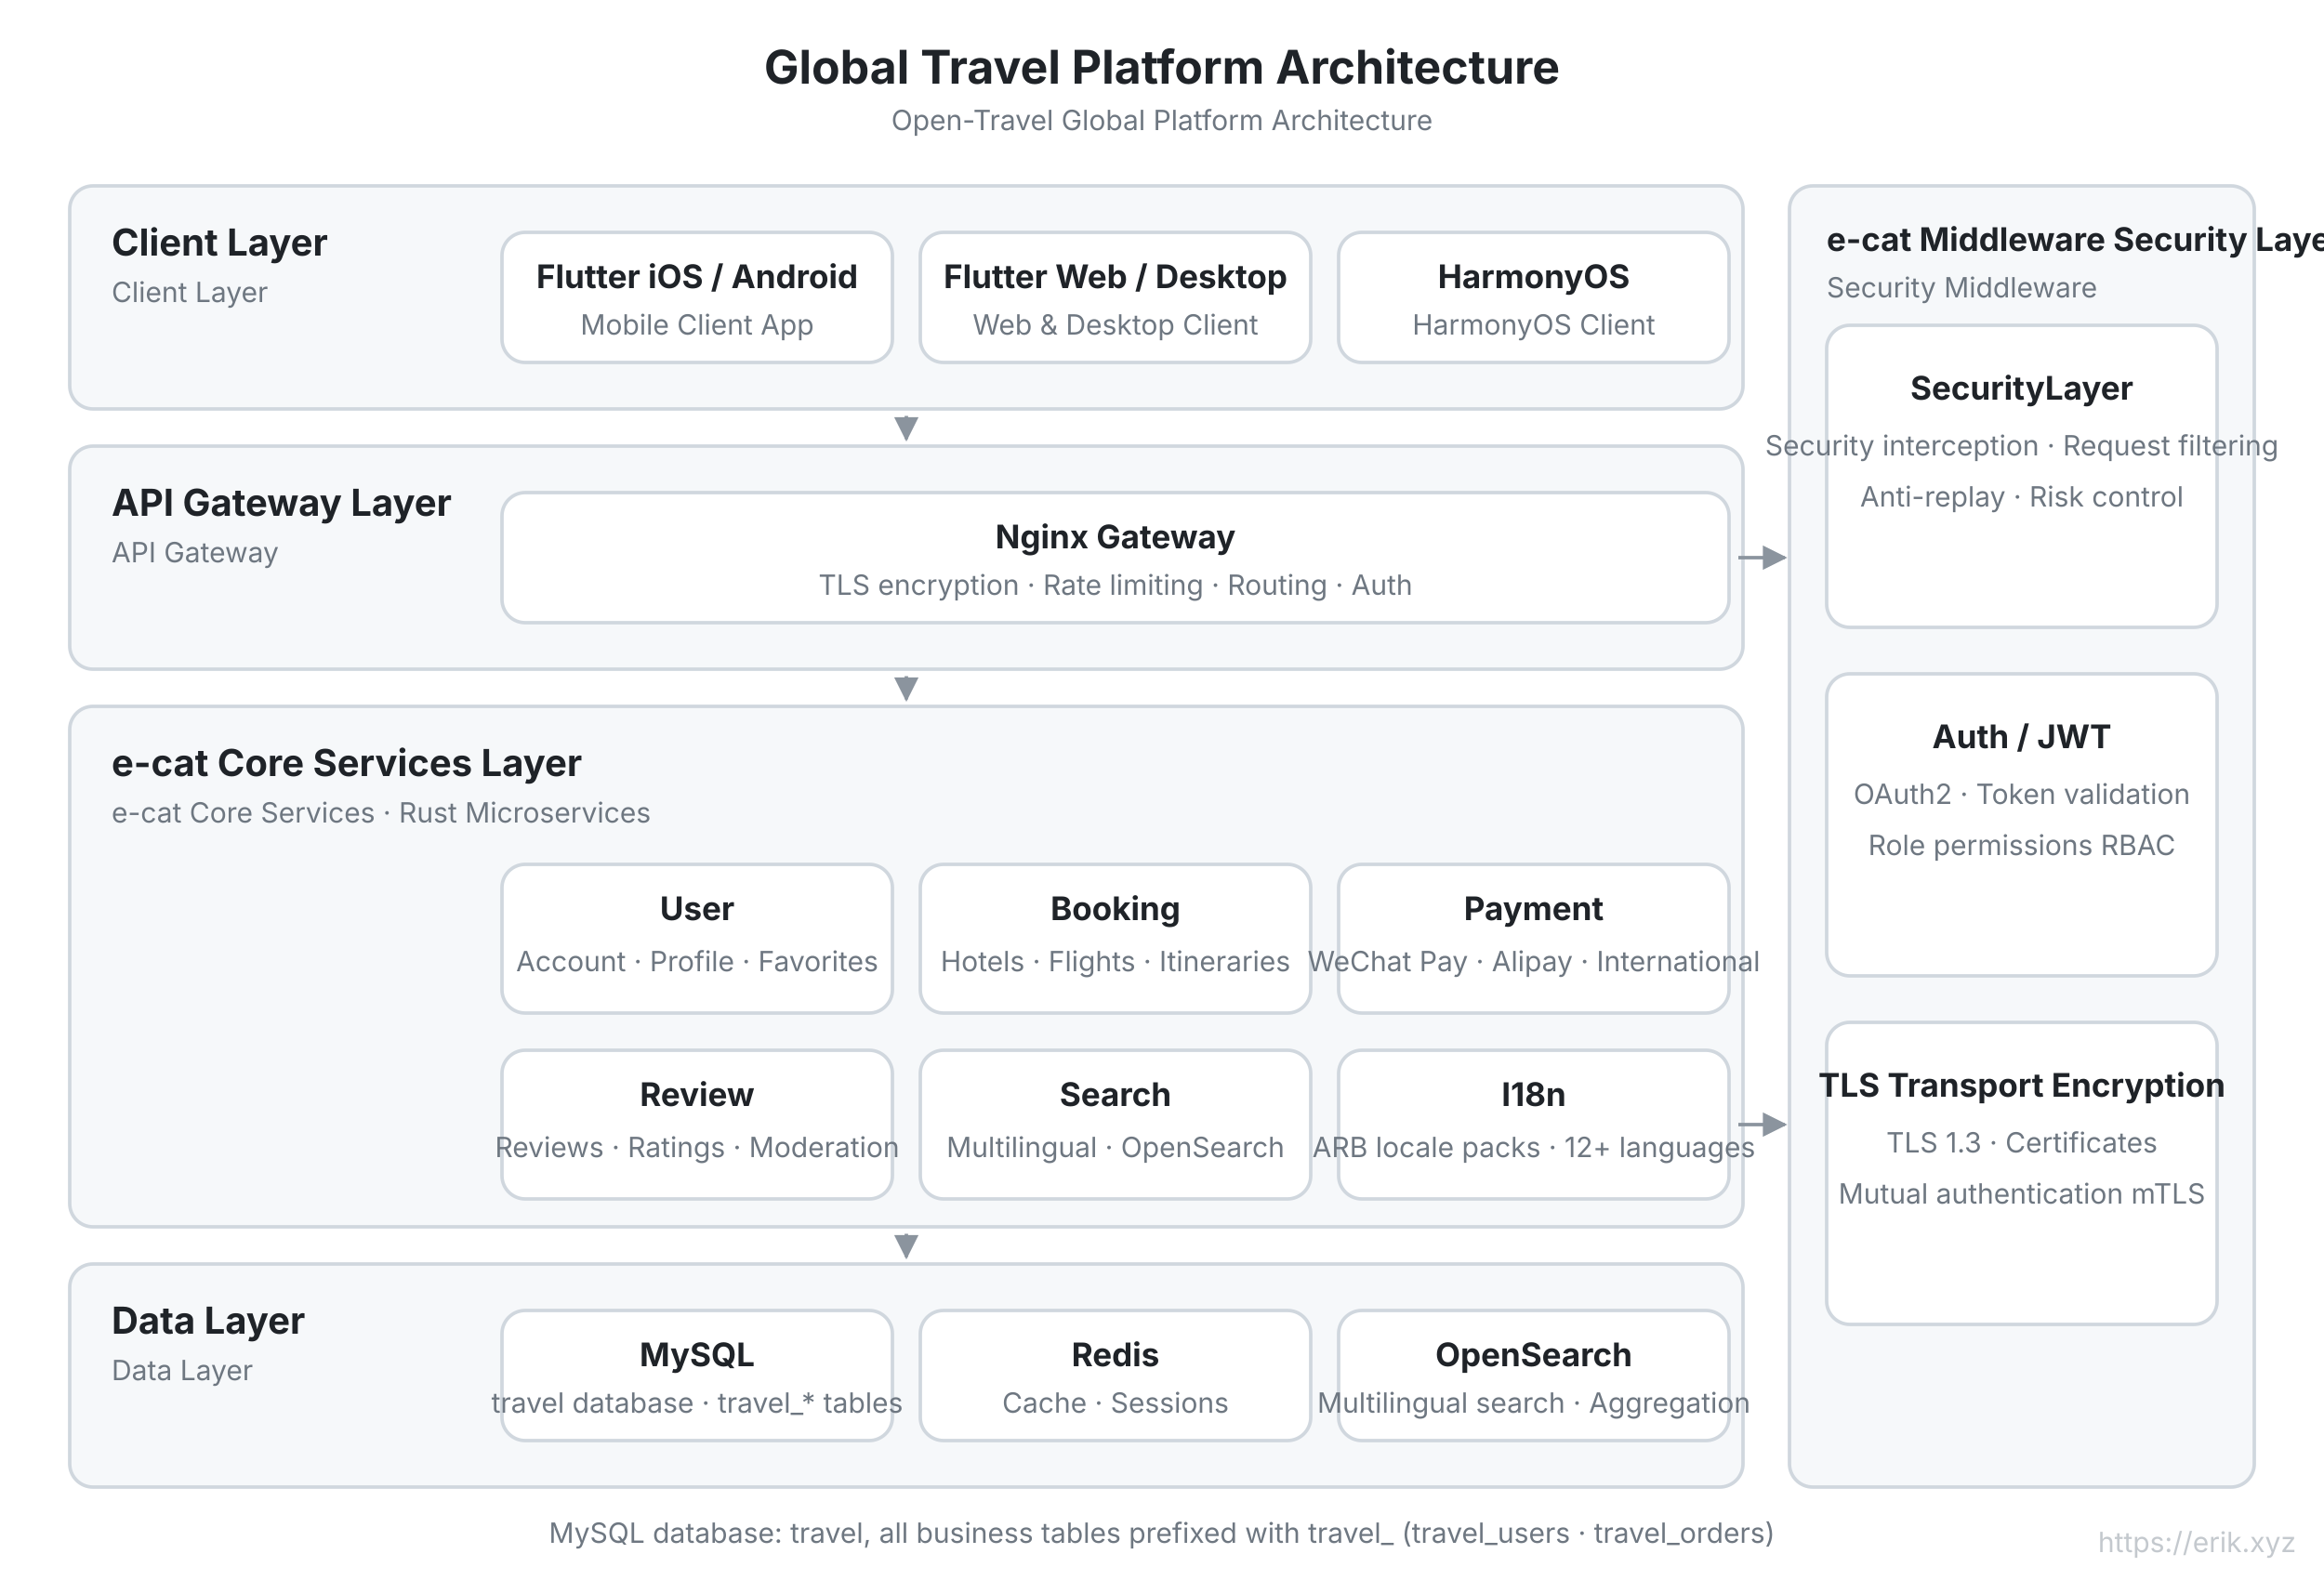
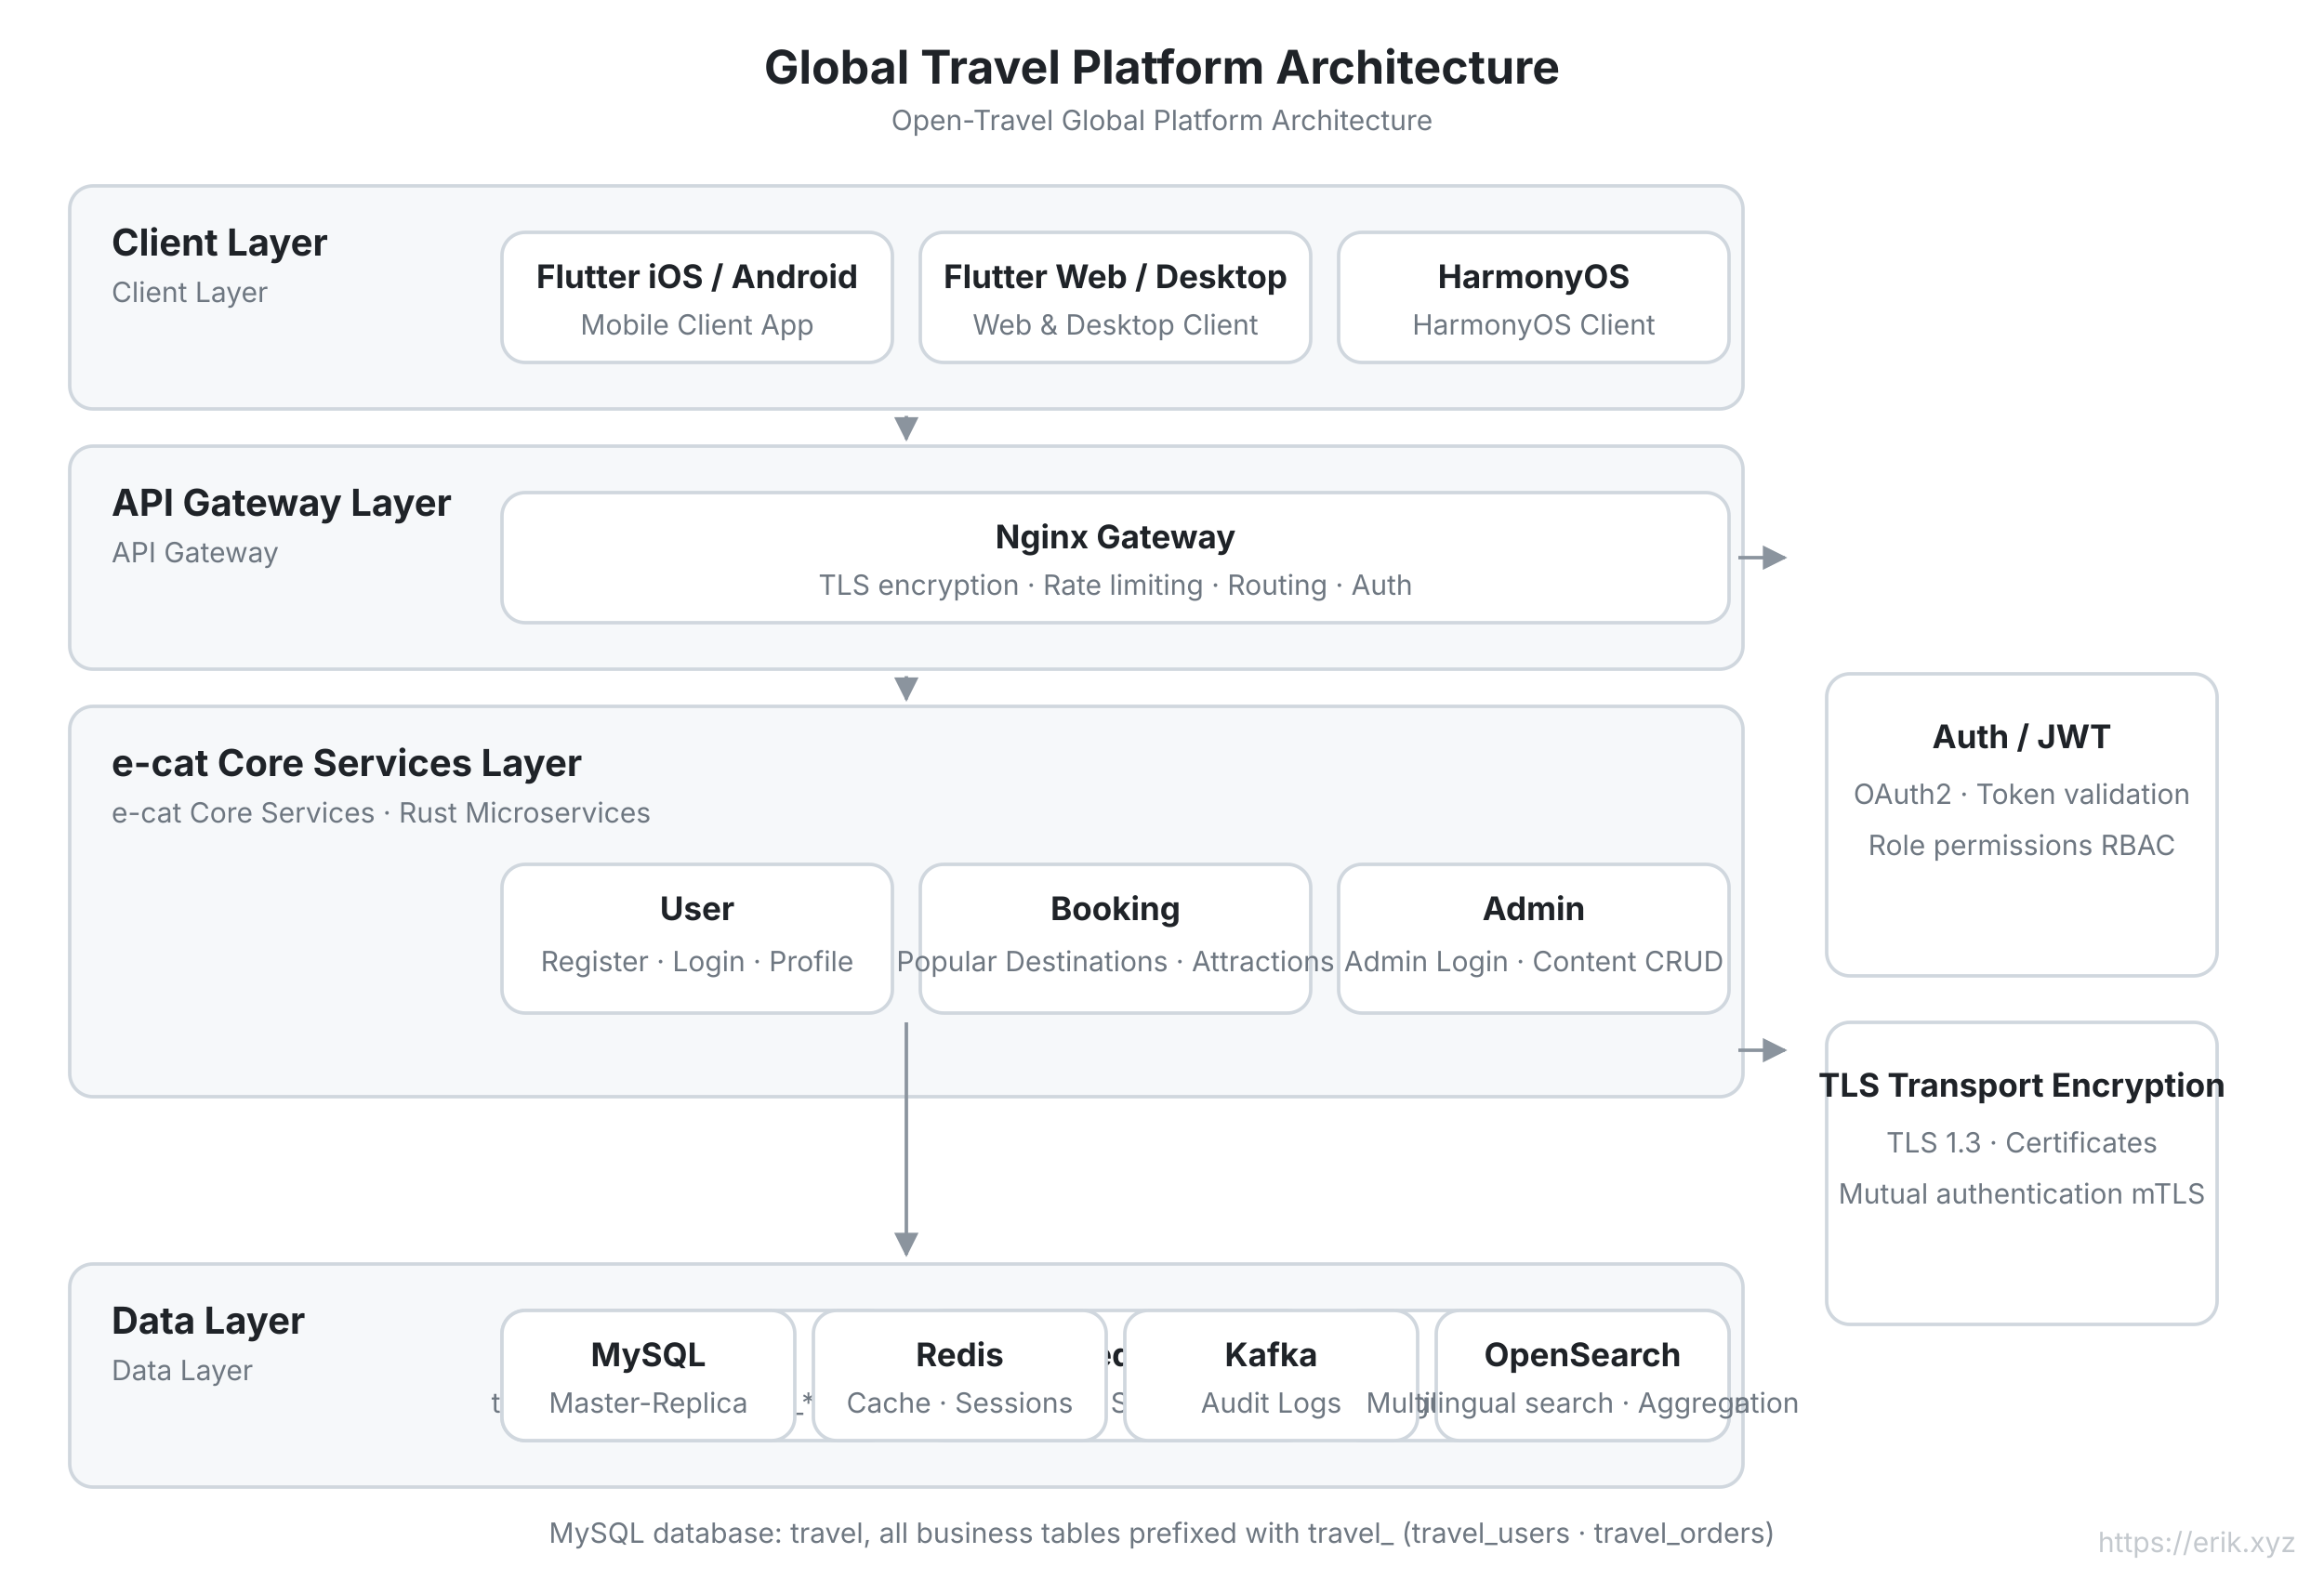
<svg xmlns="http://www.w3.org/2000/svg" width="1000" height="680" viewBox="0 0 1000 680">
  <defs>
    <marker id="arrow" viewBox="0 0 10 10" refX="9" refY="5" markerWidth="7" markerHeight="7" orient="auto-start-reverse">
      <path d="M 0 0 L 10 5 L 0 10 z" fill="#8b949e" />
    </marker>
    <style>
      text { font-family: system-ui, -apple-system, 'Segoe UI', sans-serif; }
      .t-title { font-size: 20px; font-weight: 700; fill: #1f2328; }
      .t-sub  { font-size: 12px; fill: #6e7781; }
      .t-h    { font-size: 16px; font-weight: 700; fill: #1f2328; }
      .t-h2   { font-size: 14px; font-weight: 700; fill: #1f2328; }
      .t-m    { font-size: 14px; font-weight: 700; fill: #1f2328; }
      .t-s    { font-size: 12px; fill: #6e7781; }
      .panel  { fill: #f6f8fa; stroke: #d0d7de; stroke-width: 1.5; rx: 10; }
      .box    { fill: #ffffff; stroke: #d0d7de; stroke-width: 1.5; rx: 10; }
      .arrow  { stroke: #8b949e; stroke-width: 1.5; marker-end: url(#arrow); }
    </style>
  </defs>
  <rect width="1000" height="680" fill="#ffffff" />
  <text x="500" y="36" text-anchor="middle" class="t-title">Global Travel Platform Architecture</text>
  <text x="500" y="56" text-anchor="middle" class="t-sub">Open-Travel Global Platform Architecture</text>
  <rect x="30" y="80" width="720" height="96" class="panel" />
  <text x="48" y="110" class="t-h">Client Layer</text>
  <text x="48" y="130" class="t-s">Client Layer</text>
  <rect x="216" y="100" width="168" height="56" class="box" />
  <text x="300" y="124" text-anchor="middle" class="t-m">Flutter iOS / Android</text>
  <text x="300" y="144" text-anchor="middle" class="t-s">Mobile Client App</text>
  <rect x="396" y="100" width="168" height="56" class="box" />
  <text x="480" y="124" text-anchor="middle" class="t-m">Flutter Web / Desktop</text>
  <text x="480" y="144" text-anchor="middle" class="t-s">Web &amp; Desktop Client</text>
  <rect x="576" y="100" width="168" height="56" class="box" />
  <text x="660" y="124" text-anchor="middle" class="t-m">HarmonyOS</text>
  <text x="660" y="144" text-anchor="middle" class="t-s">HarmonyOS Client</text>
  <rect x="30" y="192" width="720" height="96" class="panel" />
  <text x="48" y="222" class="t-h">API Gateway Layer</text>
  <text x="48" y="242" class="t-s">API Gateway</text>
  <rect x="216" y="212" width="528" height="56" class="box" />
  <text x="480" y="236" text-anchor="middle" class="t-m">Nginx Gateway</text>
  <text x="480" y="256" text-anchor="middle" class="t-s">TLS encryption · Rate limiting · Routing · Auth</text>
-   <rect x="30" y="304" width="720" height="224" class="panel" />
+   <rect x="30" y="304" width="720" height="168" class="panel" />
  <text x="48" y="334" class="t-h">e-cat Core Services Layer</text>
  <text x="48" y="354" class="t-s">e-cat Core Services · Rust Microservices</text>
  <rect x="216" y="372" width="168" height="64" class="box" />
  <text x="300" y="396" text-anchor="middle" class="t-m">User</text>
-   <text x="300" y="418" text-anchor="middle" class="t-s">Account · Profile · Favorites</text>
+   <text x="300" y="418" text-anchor="middle" class="t-s">Register · Login · Profile</text>
  <rect x="396" y="372" width="168" height="64" class="box" />
  <text x="480" y="396" text-anchor="middle" class="t-m">Booking</text>
-   <text x="480" y="418" text-anchor="middle" class="t-s">Hotels · Flights · Itineraries</text>
+   <text x="480" y="418" text-anchor="middle" class="t-s">Popular Destinations · Attractions</text>
  <rect x="576" y="372" width="168" height="64" class="box" />
-   <text x="660" y="396" text-anchor="middle" class="t-m">Payment</text>
-   <text x="660" y="418" text-anchor="middle" class="t-s">WeChat Pay · Alipay · International</text>
-   <rect x="216" y="452" width="168" height="64" class="box" />
-   <text x="300" y="476" text-anchor="middle" class="t-m">Review</text>
-   <text x="300" y="498" text-anchor="middle" class="t-s">Reviews · Ratings · Moderation</text>
-   <rect x="396" y="452" width="168" height="64" class="box" />
-   <text x="480" y="476" text-anchor="middle" class="t-m">Search</text>
-   <text x="480" y="498" text-anchor="middle" class="t-s">Multilingual · OpenSearch</text>
-   <rect x="576" y="452" width="168" height="64" class="box" />
-   <text x="660" y="476" text-anchor="middle" class="t-m">I18n</text>
-   <text x="660" y="498" text-anchor="middle" class="t-s">ARB locale packs · 12+ languages</text>
+   <text x="660" y="396" text-anchor="middle" class="t-m">Admin</text>
+   <text x="660" y="418" text-anchor="middle" class="t-s">Admin Login · Content CRUD</text>
  <rect x="30" y="544" width="720" height="96" class="panel" />
  <text x="48" y="574" class="t-h">Data Layer</text>
  <text x="48" y="594" class="t-s">Data Layer</text>
  <rect x="216" y="564" width="168" height="56" class="box" />
  <text x="300" y="588" text-anchor="middle" class="t-m">MySQL</text>
  <text x="300" y="608" text-anchor="middle" class="t-s">travel database · travel_* tables</text>
  <rect x="396" y="564" width="168" height="56" class="box" />
  <text x="480" y="588" text-anchor="middle" class="t-m">Redis</text>
  <text x="480" y="608" text-anchor="middle" class="t-s">Cache · Sessions</text>
  <rect x="576" y="564" width="168" height="56" class="box" />
  <text x="660" y="588" text-anchor="middle" class="t-m">OpenSearch</text>
  <text x="660" y="608" text-anchor="middle" class="t-s">Multilingual search · Aggregation</text>
-   <rect x="770" y="80" width="200" height="560" class="panel" />
-   <text x="786" y="108" class="t-h2">e-cat Middleware Security Layer</text>
-   <text x="786" y="128" class="t-s">Security Middleware</text>
-   <rect x="786" y="140" width="168" height="130" class="box" />
-   <text x="870" y="172" text-anchor="middle" class="t-m">SecurityLayer</text>
-   <text x="870" y="196" text-anchor="middle" class="t-s">Security interception · Request filtering</text>
-   <text x="870" y="218" text-anchor="middle" class="t-s">Anti-replay · Risk control</text>
+   <rect x="216" y="564" width="126" height="56" class="box" />
+   <text x="279" y="588" text-anchor="middle" class="t-m">MySQL</text>
+   <text x="279" y="608" text-anchor="middle" class="t-s">Master-Replica</text>
+   <rect x="350" y="564" width="126" height="56" class="box" />
+   <text x="413" y="588" text-anchor="middle" class="t-m">Redis</text>
+   <text x="413" y="608" text-anchor="middle" class="t-s">Cache · Sessions</text>
+   <rect x="484" y="564" width="126" height="56" class="box" />
+   <text x="547" y="588" text-anchor="middle" class="t-m">Kafka</text>
+   <text x="547" y="608" text-anchor="middle" class="t-s">Audit Logs</text>
+   <rect x="618" y="564" width="126" height="56" class="box" />
+   <text x="681" y="588" text-anchor="middle" class="t-m">OpenSearch</text>
+   <text x="681" y="608" text-anchor="middle" class="t-s">Multilingual search · Aggregation</text>
  <rect x="786" y="290" width="168" height="130" class="box" />
  <text x="870" y="322" text-anchor="middle" class="t-m">Auth / JWT</text>
  <text x="870" y="346" text-anchor="middle" class="t-s">OAuth2 · Token validation</text>
  <text x="870" y="368" text-anchor="middle" class="t-s">Role permissions RBAC</text>
  <rect x="786" y="440" width="168" height="130" class="box" />
  <text x="870" y="472" text-anchor="middle" class="t-m">TLS Transport Encryption</text>
  <text x="870" y="496" text-anchor="middle" class="t-s">TLS 1.3 · Certificates</text>
  <text x="870" y="518" text-anchor="middle" class="t-s">Mutual authentication mTLS</text>
  <line x1="390" y1="179" x2="390" y2="189" class="arrow" />
  <line x1="390" y1="291" x2="390" y2="301" class="arrow" />
-   <line x1="390" y1="531" x2="390" y2="541" class="arrow" />
+   <line x1="390" y1="440" x2="390" y2="540" class="arrow" />
  <line x1="748" y1="240" x2="768" y2="240" class="arrow" />
-   <line x1="748" y1="484" x2="768" y2="484" class="arrow" />
+   <line x1="748" y1="452" x2="768" y2="452" class="arrow" />
  <text x="500" y="664" text-anchor="middle" class="t-s">MySQL database: travel, all business tables prefixed with travel_ (travel_users · travel_orders)</text>
  <text x="988" y="668" text-anchor="end" font-size="12" fill="#8b949e" fill-opacity="0.5" font-family="system-ui, -apple-system, 'Segoe UI', sans-serif">https://erik.xyz</text>
</svg>
